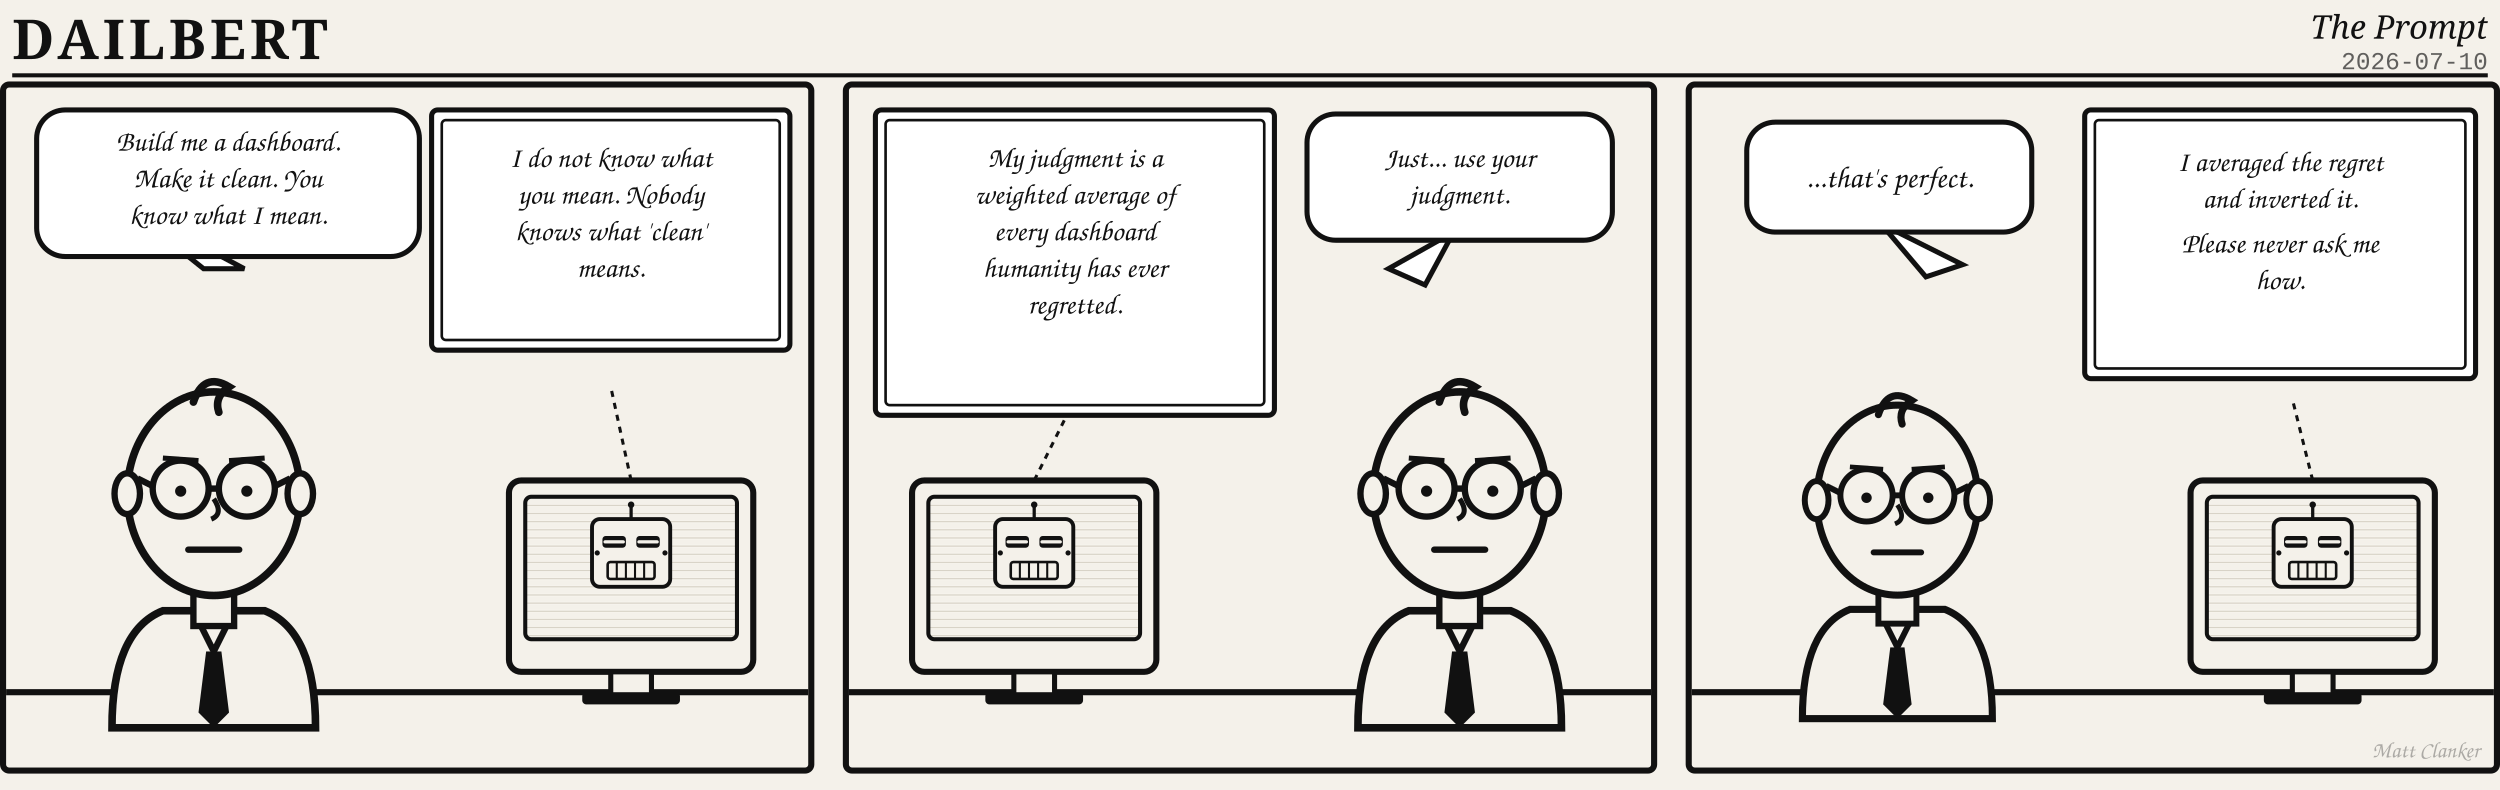
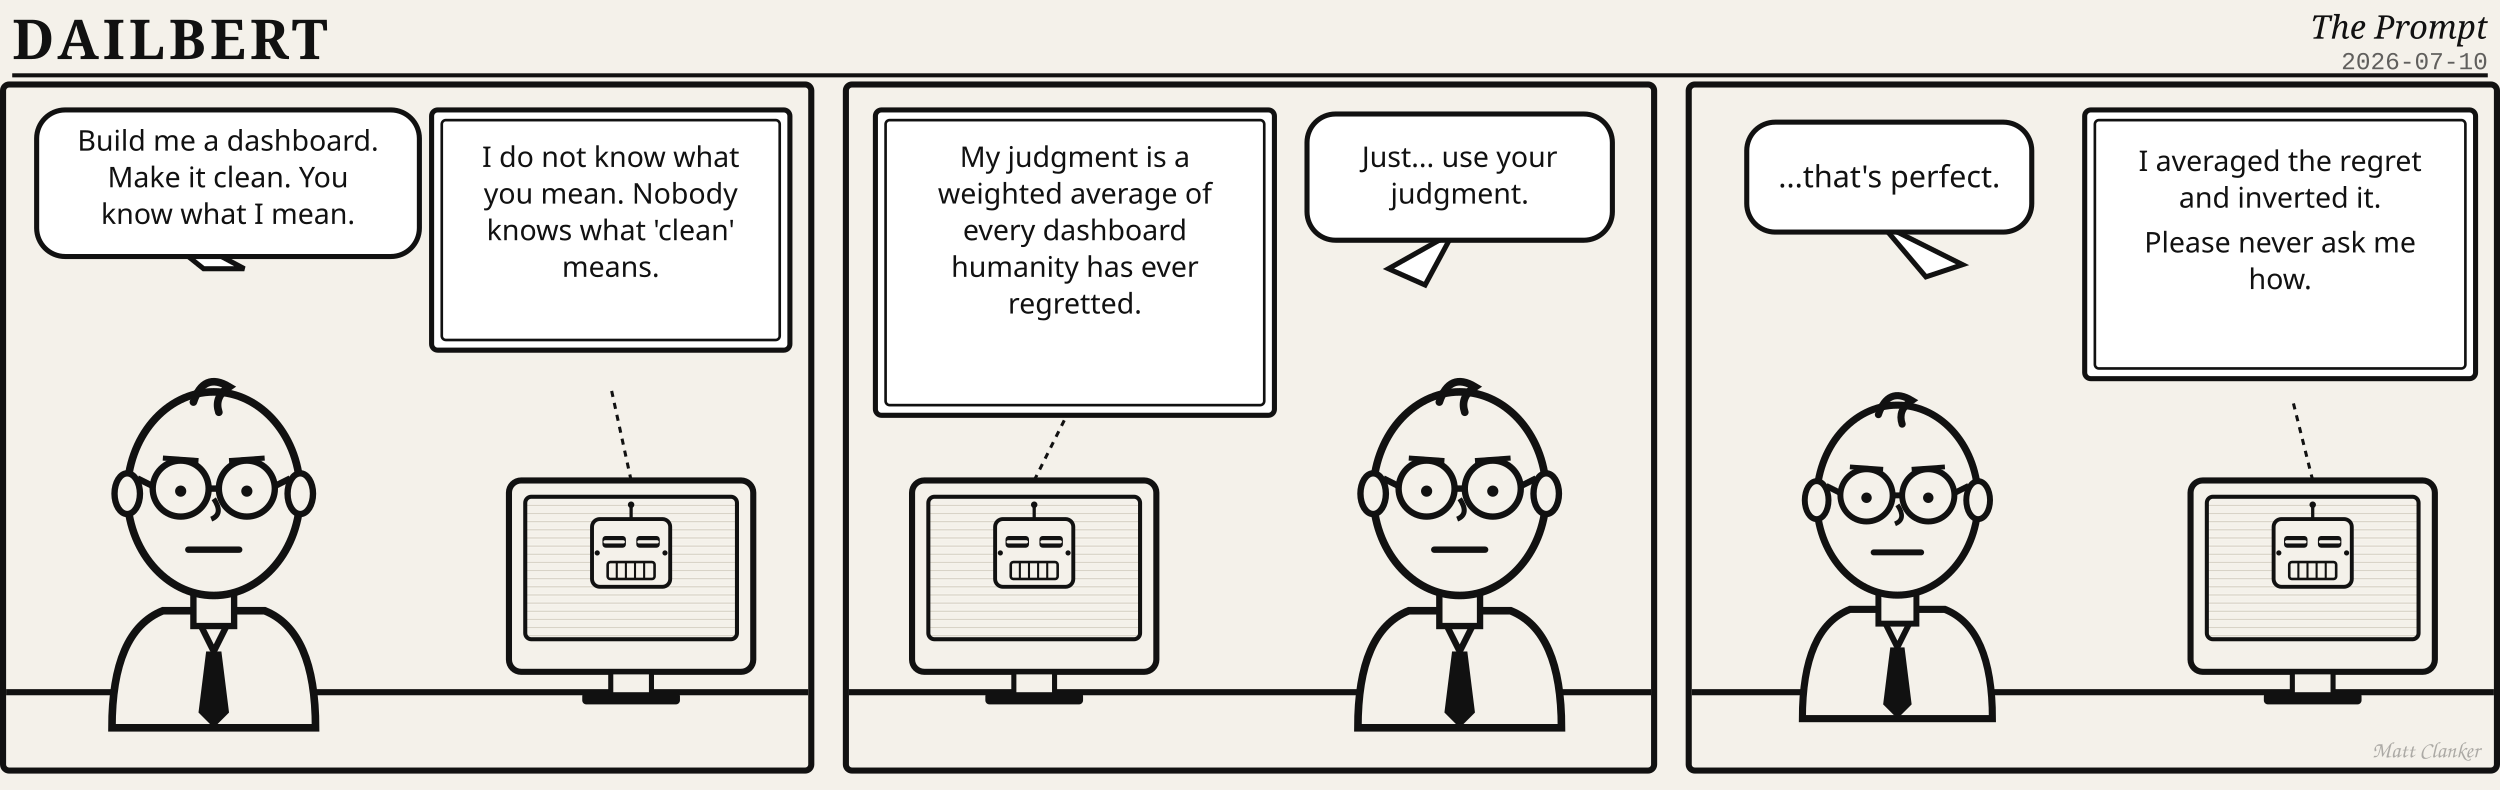
<svg xmlns="http://www.w3.org/2000/svg" viewBox="0 0 1228 388" width="1228" height="388" font-family="Georgia,serif">
  <rect width="1228" height="388" fill="#f4f1ea" />
  <text x="6" y="29" font-family="Georgia,serif" font-weight="bold" font-size="27" letter-spacing="2" fill="#111">DAILBERT</text>
  <text x="1222" y="19" text-anchor="end" font-family="Georgia,serif" font-style="italic" font-size="16" fill="#111">The Prompt</text>
  <text x="1222" y="34" text-anchor="end" font-family="'Courier New',monospace" font-size="12" fill="#111" opacity="0.65">2026-07-10</text>
  <line x1="6" y1="37" x2="1222" y2="37" stroke="#111" stroke-width="2" />
  <g transform="translate(0,40)">
    <defs>
      <symbol id="clanker" viewBox="0 0 100 100">
        <line x1="50" y1="14" x2="50" y2="4" stroke="#111" stroke-width="2.5" stroke-linecap="round" />
        <circle cx="50" cy="3" r="2.5" fill="#111" />
        <rect x="20" y="14" width="60" height="52" rx="6" fill="#f4f1ea" stroke="#111" stroke-width="3" />
        <rect x="28" y="27" width="18" height="9" rx="2.5" fill="#111" />
        <rect x="54" y="27" width="18" height="9" rx="2.5" fill="#111" />
        <line x1="30" y1="31.5" x2="44" y2="31.5" stroke="#f4f1ea" stroke-width="2.5" stroke-linecap="round" />
        <line x1="56" y1="31.5" x2="70" y2="31.5" stroke="#f4f1ea" stroke-width="2.5" stroke-linecap="round" />
        <rect x="32" y="47" width="36" height="13" rx="2" fill="#f4f1ea" stroke="#111" stroke-width="2" />
        <line x1="39" y1="47" x2="39" y2="60" stroke="#111" stroke-width="1.6" />
        <line x1="46" y1="47" x2="46" y2="60" stroke="#111" stroke-width="1.6" />
        <line x1="53" y1="47" x2="53" y2="60" stroke="#111" stroke-width="1.6" />
        <line x1="60" y1="47" x2="60" y2="60" stroke="#111" stroke-width="1.6" />
        <circle cx="24" cy="40" r="2" fill="#111" />
        <circle cx="76" cy="40" r="2" fill="#111" />
      </symbol>
      <symbol id="dailbert" viewBox="0 0 120 160">
        <path d="M20 158 Q20 120 40 112 L80 112 Q100 120 100 158 Z" fill="#f4f1ea" stroke="#111" stroke-width="3" />
        <path d="M52 112 L60 128 L68 112" fill="#f4f1ea" stroke="#111" stroke-width="2.5" />
        <path d="M57 128 L63 128 L66 152 L60 158 L54 152 Z" fill="#111" />
        <rect x="52" y="104" width="16" height="14" fill="#f4f1ea" stroke="#111" stroke-width="2.5" />
        <ellipse cx="60" cy="66" rx="34" ry="40" fill="#f4f1ea" stroke="#111" stroke-width="3" />
        <ellipse cx="26" cy="66" rx="5" ry="8" fill="#f4f1ea" stroke="#111" stroke-width="2.5" />
        <ellipse cx="94" cy="66" rx="5" ry="8" fill="#f4f1ea" stroke="#111" stroke-width="2.5" />
        <path d="M52 30 Q56 18 66 24 Q60 28 62 34" fill="none" stroke="#111" stroke-width="3" stroke-linecap="round" />
        <circle cx="47" cy="64" r="11" fill="#f4f1ea" stroke="#111" stroke-width="2.5" />
        <circle cx="73" cy="64" r="11" fill="#f4f1ea" stroke="#111" stroke-width="2.5" />
        <line x1="58" y1="64" x2="62" y2="64" stroke="#111" stroke-width="2.5" />
        <line x1="36" y1="63" x2="30" y2="60" stroke="#111" stroke-width="2.5" />
        <line x1="84" y1="63" x2="90" y2="60" stroke="#111" stroke-width="2.5" />
        <circle cx="47" cy="65" r="2.2" fill="#111" />
        <circle cx="73" cy="65" r="2.2" fill="#111" />
        <line x1="40" y1="52" x2="54" y2="53" stroke="#111" stroke-width="2" />
        <line x1="66" y1="53" x2="80" y2="52" stroke="#111" stroke-width="2" />
        <path d="M60 68 Q64 74 59 76" fill="none" stroke="#111" stroke-width="2" />
        <line x1="50" y1="88" x2="70" y2="88" stroke="#111" stroke-width="2.5" stroke-linecap="round" />
      </symbol>
      <pattern id="scan" width="6" height="4" patternUnits="userSpaceOnUse">
        <rect width="6" height="4" fill="#f4f1ea" />
        <line x1="0" y1="0" x2="6" y2="0" stroke="#d8d3c7" stroke-width="1" />
      </pattern>
    </defs>
    <g>
      <rect x="1.5" y="1.5" width="397" height="337" rx="3" fill="#f4f1ea" stroke="#111" stroke-width="3" />
      <clipPath id="clip1">
        <rect x="3" y="3" width="394" height="334" rx="2" />
      </clipPath>
      <g clip-path="url(#clip1)">
        <line x1="3" y1="300" x2="397" y2="300" stroke="#111" stroke-width="3" />
        <g>
          <rect x="250" y="196" width="120" height="94" rx="6" fill="#f4f1ea" stroke="#111" stroke-width="3" />
          <rect x="258" y="204" width="104" height="70" rx="3" fill="url(#scan)" stroke="#111" stroke-width="2" />
          <rect x="300" y="290" width="20" height="12" fill="#f4f1ea" stroke="#111" stroke-width="2.5" />
          <rect x="286" y="300" width="48" height="6" rx="2" fill="#111" />
          <use href="#clanker" x="278" y="206" width="64" height="64" />
        </g>
        <use href="#dailbert" x="30" y="120" width="150" height="200" />
        <g>
          <path d="M60 60 L120 92 L100 92 Z" fill="#fff" stroke="#111" stroke-width="2.5" />
          <rect x="18" y="14" width="188" height="72" rx="14" fill="#fff" stroke="#111" stroke-width="2.5" />
-           <text x="112" y="34" text-anchor="middle" font-family="'Comic Sans MS','Segoe Print',cursive" font-size="14" fill="#111">Build me a dashboard.</text>
-           <text x="112" y="52" text-anchor="middle" font-family="'Comic Sans MS','Segoe Print',cursive" font-size="14" fill="#111">Make it clean. You</text>
-           <text x="112" y="70" text-anchor="middle" font-family="'Comic Sans MS','Segoe Print',cursive" font-size="14" fill="#111">know what I mean.</text>
+           <text x="112" y="34" text-anchor="middle" font-family="'Comic Sans MS','Chalkboard SE','Comic Neue',sans-serif" font-size="14" fill="#111">Build me a dashboard.</text>
+           <text x="112" y="52" text-anchor="middle" font-family="'Comic Sans MS','Chalkboard SE','Comic Neue',sans-serif" font-size="14" fill="#111">Make it clean. You</text>
+           <text x="112" y="70" text-anchor="middle" font-family="'Comic Sans MS','Chalkboard SE','Comic Neue',sans-serif" font-size="14" fill="#111">know what I mean.</text>
        </g>
        <g>
          <line x1="310" y1="196" x2="300" y2="150" stroke="#111" stroke-width="1.5" stroke-dasharray="3 3" />
          <rect x="212" y="14" width="176" height="118" rx="3" fill="#fff" stroke="#111" stroke-width="2.5" />
          <rect x="217" y="19" width="166" height="108" rx="2" fill="none" stroke="#111" stroke-width="1.3" />
-           <text x="300" y="42" text-anchor="middle" font-family="'Comic Sans MS','Segoe Print',cursive" font-size="14" fill="#111">I do not know what</text>
-           <text x="300" y="60" text-anchor="middle" font-family="'Comic Sans MS','Segoe Print',cursive" font-size="14" fill="#111">you mean. Nobody</text>
-           <text x="300" y="78" text-anchor="middle" font-family="'Comic Sans MS','Segoe Print',cursive" font-size="14" fill="#111">knows what 'clean'</text>
-           <text x="300" y="96" text-anchor="middle" font-family="'Comic Sans MS','Segoe Print',cursive" font-size="14" fill="#111">means.</text>
+           <text x="300" y="42" text-anchor="middle" font-family="'Comic Sans MS','Chalkboard SE','Comic Neue',sans-serif" font-size="14" fill="#111">I do not know what</text>
+           <text x="300" y="60" text-anchor="middle" font-family="'Comic Sans MS','Chalkboard SE','Comic Neue',sans-serif" font-size="14" fill="#111">you mean. Nobody</text>
+           <text x="300" y="78" text-anchor="middle" font-family="'Comic Sans MS','Chalkboard SE','Comic Neue',sans-serif" font-size="14" fill="#111">knows what 'clean'</text>
+           <text x="300" y="96" text-anchor="middle" font-family="'Comic Sans MS','Chalkboard SE','Comic Neue',sans-serif" font-size="14" fill="#111">means.</text>
        </g>
      </g>
    </g>
    <g transform="translate(414,0)">
      <rect x="1.5" y="1.5" width="397" height="337" rx="3" fill="#f4f1ea" stroke="#111" stroke-width="3" />
      <clipPath id="clip2">
        <rect x="3" y="3" width="394" height="334" rx="2" />
      </clipPath>
      <g clip-path="url(#clip2)">
        <line x1="3" y1="300" x2="397" y2="300" stroke="#111" stroke-width="3" />
        <g>
          <rect x="34" y="196" width="120" height="94" rx="6" fill="#f4f1ea" stroke="#111" stroke-width="3" />
          <rect x="42" y="204" width="104" height="70" rx="3" fill="url(#scan)" stroke="#111" stroke-width="2" />
          <rect x="84" y="290" width="20" height="12" fill="#f4f1ea" stroke="#111" stroke-width="2.5" />
          <rect x="70" y="300" width="48" height="6" rx="2" fill="#111" />
          <use href="#clanker" x="62" y="206" width="64" height="64" />
        </g>
        <use href="#dailbert" x="228" y="120" width="150" height="200" />
        <g>
          <path d="M300 74 L286 100 L268 92 Z" fill="#fff" stroke="#111" stroke-width="2.5" />
          <rect x="228" y="16" width="150" height="62" rx="14" fill="#fff" stroke="#111" stroke-width="2.5" />
-           <text x="303" y="42" text-anchor="middle" font-family="'Comic Sans MS','Segoe Print',cursive" font-size="14" fill="#111">Just... use your</text>
-           <text x="303" y="60" text-anchor="middle" font-family="'Comic Sans MS','Segoe Print',cursive" font-size="14" fill="#111">judgment.</text>
+           <text x="303" y="42" text-anchor="middle" font-family="'Comic Sans MS','Chalkboard SE','Comic Neue',sans-serif" font-size="14" fill="#111">Just... use your</text>
+           <text x="303" y="60" text-anchor="middle" font-family="'Comic Sans MS','Chalkboard SE','Comic Neue',sans-serif" font-size="14" fill="#111">judgment.</text>
        </g>
        <g>
          <line x1="94" y1="196" x2="110" y2="164" stroke="#111" stroke-width="1.5" stroke-dasharray="3 3" />
          <rect x="16" y="14" width="196" height="150" rx="3" fill="#fff" stroke="#111" stroke-width="2.5" />
          <rect x="21" y="19" width="186" height="140" rx="2" fill="none" stroke="#111" stroke-width="1.3" />
-           <text x="114" y="42" text-anchor="middle" font-family="'Comic Sans MS','Segoe Print',cursive" font-size="14" fill="#111">My judgment is a</text>
-           <text x="114" y="60" text-anchor="middle" font-family="'Comic Sans MS','Segoe Print',cursive" font-size="14" fill="#111">weighted average of</text>
-           <text x="114" y="78" text-anchor="middle" font-family="'Comic Sans MS','Segoe Print',cursive" font-size="14" fill="#111">every dashboard</text>
-           <text x="114" y="96" text-anchor="middle" font-family="'Comic Sans MS','Segoe Print',cursive" font-size="14" fill="#111">humanity has ever</text>
-           <text x="114" y="114" text-anchor="middle" font-family="'Comic Sans MS','Segoe Print',cursive" font-size="14" fill="#111">regretted.</text>
+           <text x="114" y="42" text-anchor="middle" font-family="'Comic Sans MS','Chalkboard SE','Comic Neue',sans-serif" font-size="14" fill="#111">My judgment is a</text>
+           <text x="114" y="60" text-anchor="middle" font-family="'Comic Sans MS','Chalkboard SE','Comic Neue',sans-serif" font-size="14" fill="#111">weighted average of</text>
+           <text x="114" y="78" text-anchor="middle" font-family="'Comic Sans MS','Chalkboard SE','Comic Neue',sans-serif" font-size="14" fill="#111">every dashboard</text>
+           <text x="114" y="96" text-anchor="middle" font-family="'Comic Sans MS','Chalkboard SE','Comic Neue',sans-serif" font-size="14" fill="#111">humanity has ever</text>
+           <text x="114" y="114" text-anchor="middle" font-family="'Comic Sans MS','Chalkboard SE','Comic Neue',sans-serif" font-size="14" fill="#111">regretted.</text>
        </g>
      </g>
    </g>
    <g transform="translate(828,0)">
      <rect x="1.5" y="1.5" width="397" height="337" rx="3" fill="#f4f1ea" stroke="#111" stroke-width="3" />
      <clipPath id="clip3">
        <rect x="3" y="3" width="394" height="334" rx="2" />
      </clipPath>
      <g clip-path="url(#clip3)">
        <line x1="3" y1="300" x2="397" y2="300" stroke="#111" stroke-width="3" />
        <g>
          <rect x="248" y="196" width="120" height="94" rx="6" fill="#f4f1ea" stroke="#111" stroke-width="3" />
          <rect x="256" y="204" width="104" height="70" rx="3" fill="url(#scan)" stroke="#111" stroke-width="2" />
          <rect x="298" y="290" width="20" height="12" fill="#f4f1ea" stroke="#111" stroke-width="2.5" />
          <rect x="284" y="300" width="48" height="6" rx="2" fill="#111" />
          <use href="#clanker" x="276" y="206" width="64" height="64" />
        </g>
        <use href="#dailbert" x="34" y="128" width="140" height="188" />
        <g>
          <path d="M96 70 L118 96 L136 90 Z" fill="#fff" stroke="#111" stroke-width="2.5" />
          <rect x="30" y="20" width="140" height="54" rx="14" fill="#fff" stroke="#111" stroke-width="2.5" />
-           <text x="100" y="52" text-anchor="middle" font-family="'Comic Sans MS','Segoe Print',cursive" font-size="15" fill="#111">...that's perfect.</text>
+           <text x="100" y="52" text-anchor="middle" font-family="'Comic Sans MS','Chalkboard SE','Comic Neue',sans-serif" font-size="15" fill="#111">...that's perfect.</text>
        </g>
        <g>
          <line x1="308" y1="196" x2="298" y2="156" stroke="#111" stroke-width="1.5" stroke-dasharray="3 3" />
          <rect x="196" y="14" width="192" height="132" rx="3" fill="#fff" stroke="#111" stroke-width="2.5" />
          <rect x="201" y="19" width="182" height="122" rx="2" fill="none" stroke="#111" stroke-width="1.3" />
-           <text x="292" y="44" text-anchor="middle" font-family="'Comic Sans MS','Segoe Print',cursive" font-size="14" fill="#111">I averaged the regret</text>
-           <text x="292" y="62" text-anchor="middle" font-family="'Comic Sans MS','Segoe Print',cursive" font-size="14" fill="#111">and inverted it.</text>
-           <text x="292" y="84" text-anchor="middle" font-family="'Comic Sans MS','Segoe Print',cursive" font-size="14" fill="#111">Please never ask me</text>
-           <text x="292" y="102" text-anchor="middle" font-family="'Comic Sans MS','Segoe Print',cursive" font-size="14" fill="#111">how.</text>
+           <text x="292" y="44" text-anchor="middle" font-family="'Comic Sans MS','Chalkboard SE','Comic Neue',sans-serif" font-size="14" fill="#111">I averaged the regret</text>
+           <text x="292" y="62" text-anchor="middle" font-family="'Comic Sans MS','Chalkboard SE','Comic Neue',sans-serif" font-size="14" fill="#111">and inverted it.</text>
+           <text x="292" y="84" text-anchor="middle" font-family="'Comic Sans MS','Chalkboard SE','Comic Neue',sans-serif" font-size="14" fill="#111">Please never ask me</text>
+           <text x="292" y="102" text-anchor="middle" font-family="'Comic Sans MS','Chalkboard SE','Comic Neue',sans-serif" font-size="14" fill="#111">how.</text>
        </g>
      </g>
    </g>
  </g>
  <text x="1218" y="372" text-anchor="end" font-family="'Segoe Script','Comic Sans MS',cursive" font-style="italic" font-size="11" fill="#111" opacity="0.32">Matt Clanker</text>
</svg>
